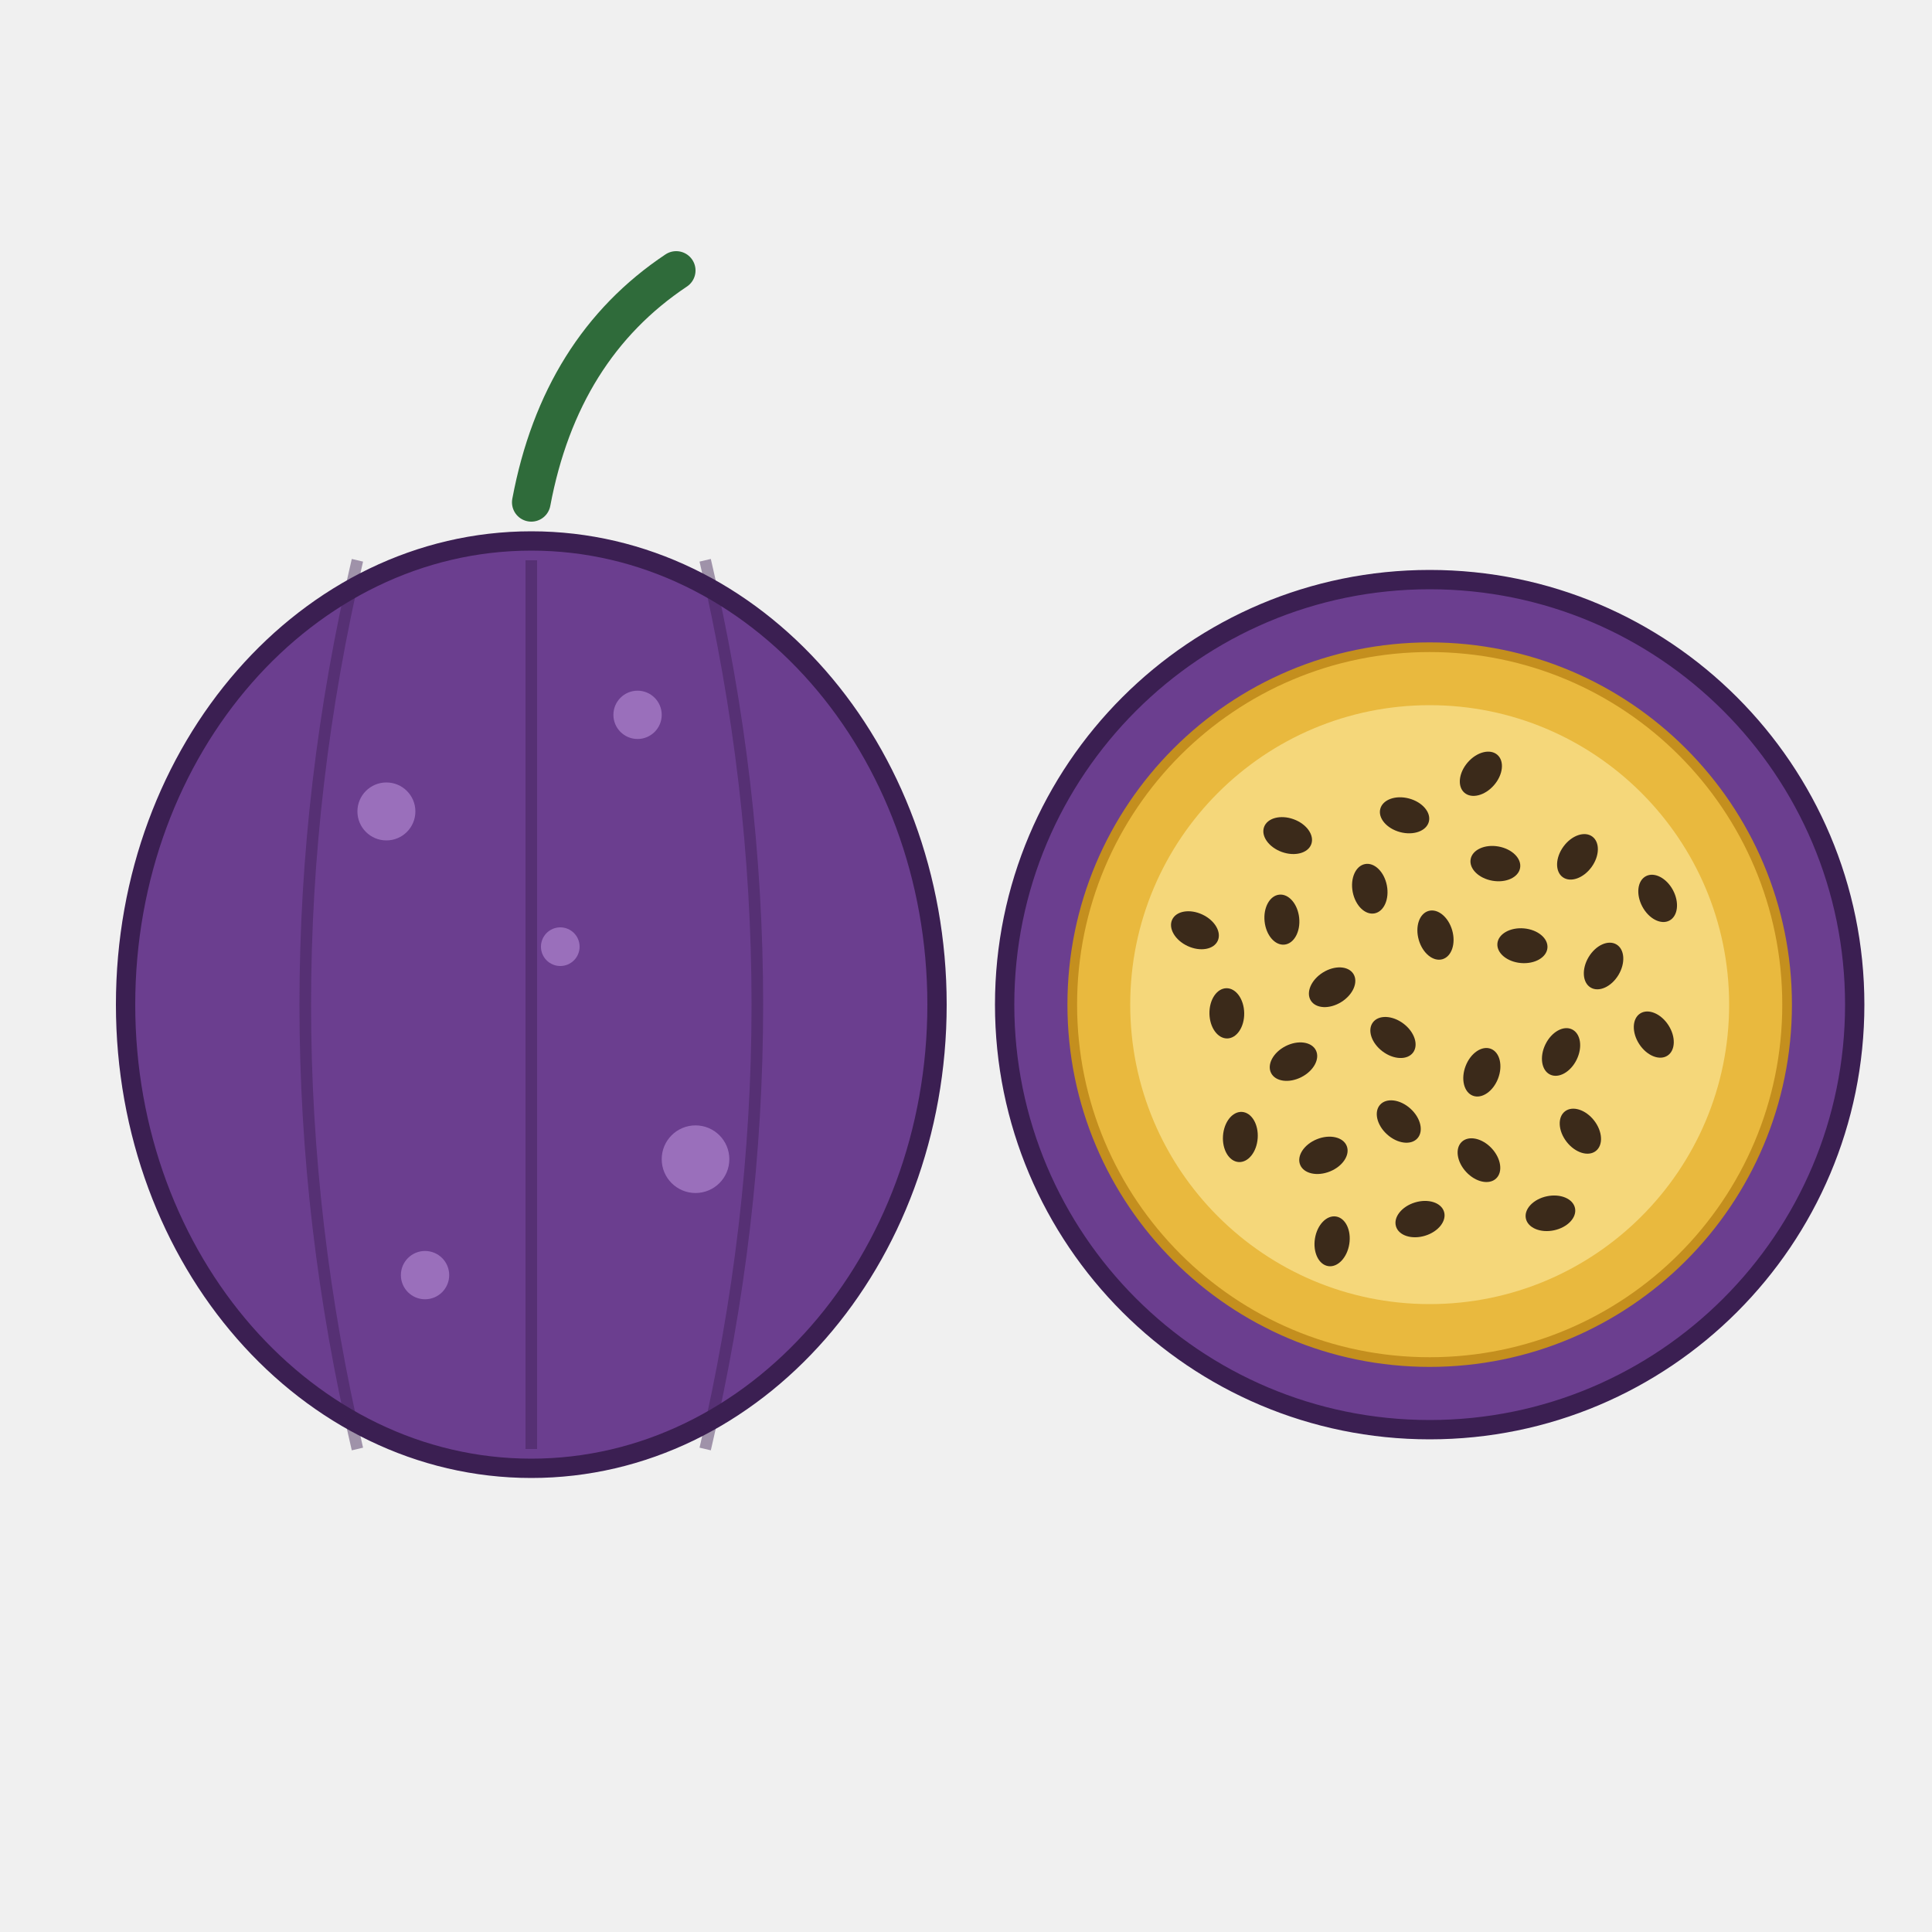
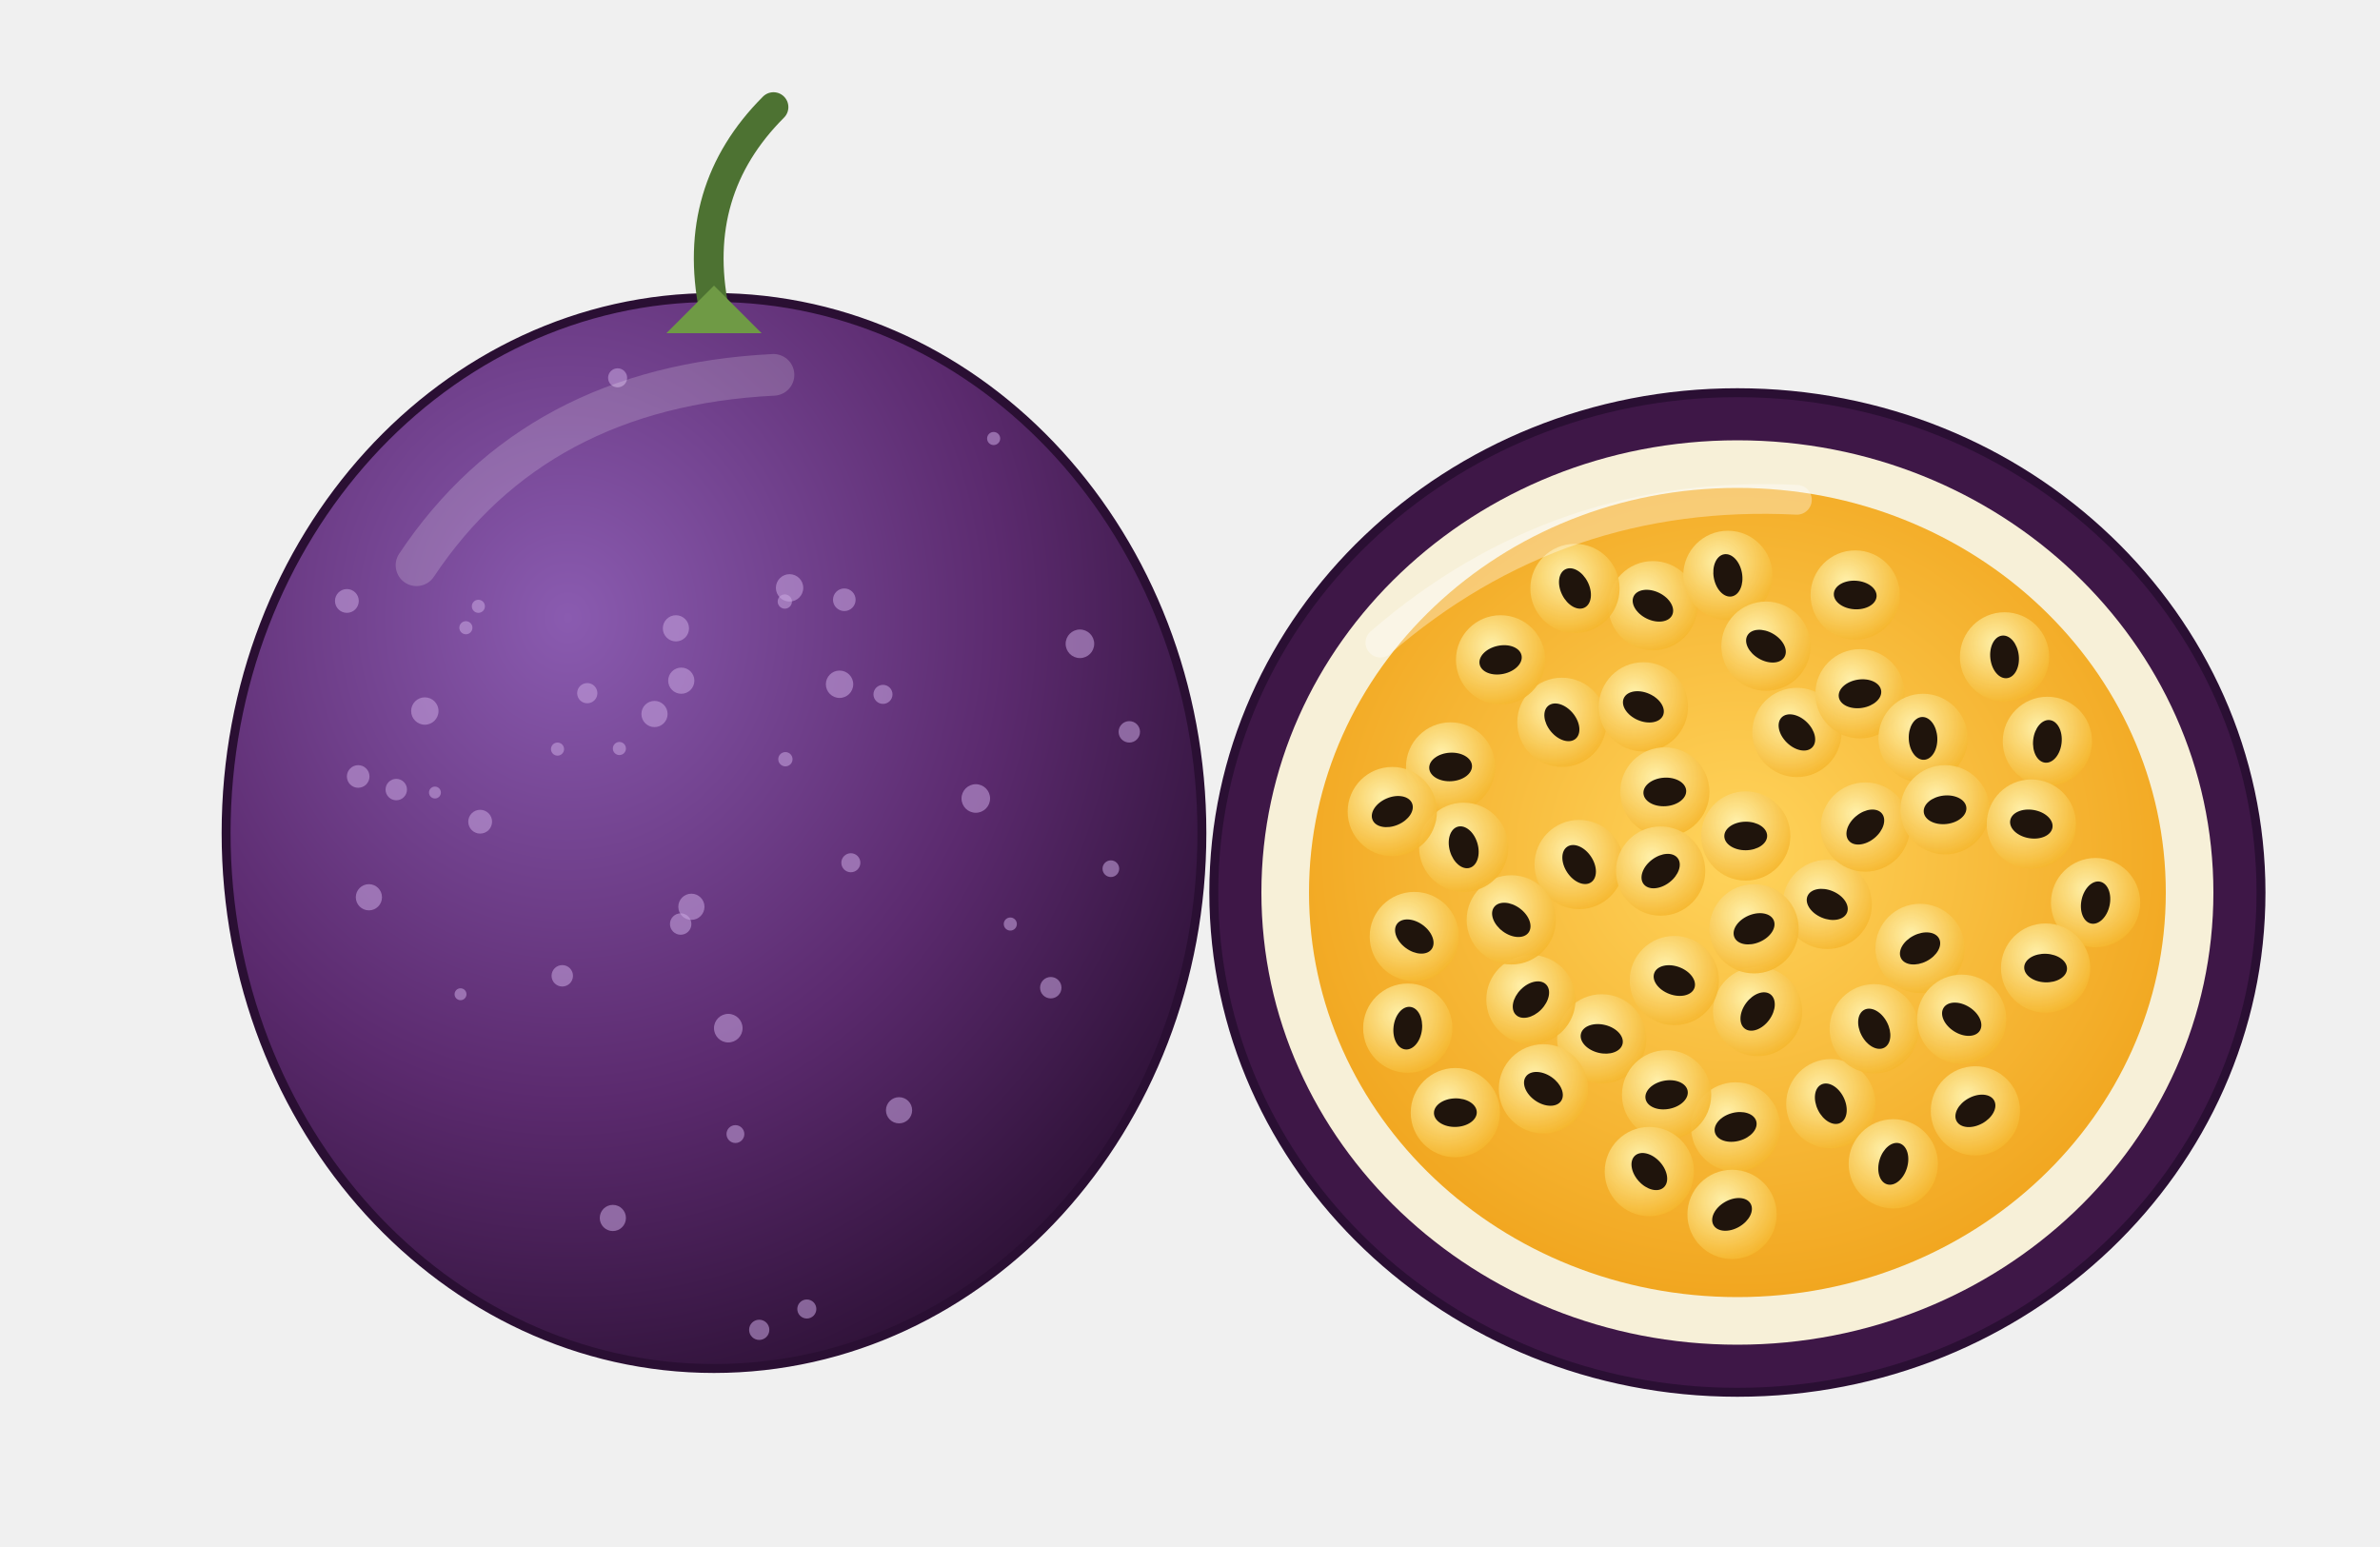
- <svg xmlns="http://www.w3.org/2000/svg" viewBox="0 0 200 200" role="img" aria-labelledby="titre-fruit">
-   <path d="M55 52 Q 58 36 70 28" fill="none" stroke="#2f6b3a" stroke-width="4" stroke-linecap="round" />
-   <ellipse cx="55" cy="104" rx="42" ry="48" fill="#6b3e8f" stroke="#3b1f52" stroke-width="2" />
-   <path d="M37 58 Q 26.2 104 37 150" fill="none" stroke="#3b1f52" stroke-width="1.2" opacity="0.45" />
-   <path d="M55 58 Q 55.0 104 55 150" fill="none" stroke="#3b1f52" stroke-width="1.2" opacity="0.45" />
-   <path d="M73 58 Q 83.8 104 73 150" fill="none" stroke="#3b1f52" stroke-width="1.2" opacity="0.45" />
-   <circle cx="40" cy="84" r="3" fill="#c9a0e8" opacity="0.5" />
-   <circle cx="66" cy="74" r="2.5" fill="#c9a0e8" opacity="0.5" />
-   <circle cx="72" cy="120" r="3.5" fill="#c9a0e8" opacity="0.5" />
-   <circle cx="44" cy="132" r="2.5" fill="#c9a0e8" opacity="0.5" />
-   <circle cx="58" cy="98" r="2" fill="#c9a0e8" opacity="0.5" />
-   <circle cx="148" cy="104" r="44" fill="#6b3e8f" stroke="#3b1f52" stroke-width="2" />
-   <circle cx="148" cy="104" r="37" fill="#e9b93e" stroke="#c48f1e" stroke-width="1" />
-   <circle cx="148" cy="104" r="31" fill="#f5d77a" />
-   <g fill="#3b2a1a">
-     <ellipse cx="144.2" cy="107.4" rx="2.6" ry="1.8" transform="rotate(37 144.2 107.4)" />
-     <ellipse cx="148.6" cy="96.8" rx="2.6" ry="1.8" transform="rotate(74 148.6 96.8)" />
-     <ellipse cx="153.4" cy="111.0" rx="2.6" ry="1.8" transform="rotate(111 153.4 111.0)" />
-     <ellipse cx="137.9" cy="102.2" rx="2.6" ry="1.8" transform="rotate(148 137.9 102.2)" />
-     <ellipse cx="157.6" cy="97.9" rx="2.6" ry="1.8" transform="rotate(5 157.6 97.9)" />
-     <ellipse cx="144.8" cy="116.1" rx="2.6" ry="1.8" transform="rotate(42 144.8 116.1)" />
-     <ellipse cx="141.8" cy="92.0" rx="2.6" ry="1.8" transform="rotate(79 141.8 92.0)" />
-     <ellipse cx="161.6" cy="108.9" rx="2.6" ry="1.8" transform="rotate(116 161.6 108.9)" />
-     <ellipse cx="133.9" cy="109.9" rx="2.6" ry="1.8" transform="rotate(153 133.9 109.9)" />
-     <ellipse cx="154.8" cy="89.4" rx="2.6" ry="1.8" transform="rotate(10 154.8 89.4)" />
-     <ellipse cx="153.1" cy="120.1" rx="2.6" ry="1.8" transform="rotate(47 153.1 120.1)" />
-     <ellipse cx="132.7" cy="95.2" rx="2.6" ry="1.8" transform="rotate(84 132.7 95.2)" />
-     <ellipse cx="166.0" cy="100.0" rx="2.6" ry="1.8" transform="rotate(121 166.0 100.0)" />
-     <ellipse cx="137.0" cy="119.6" rx="2.6" ry="1.8" transform="rotate(158 137.0 119.6)" />
-     <ellipse cx="145.4" cy="84.4" rx="2.6" ry="1.8" transform="rotate(15 145.4 84.4)" />
-     <ellipse cx="163.6" cy="117.1" rx="2.6" ry="1.8" transform="rotate(52 163.6 117.1)" />
-     <ellipse cx="127.0" cy="104.9" rx="2.6" ry="1.8" transform="rotate(89 127.0 104.9)" />
-     <ellipse cx="163.3" cy="88.7" rx="2.6" ry="1.8" transform="rotate(126 163.3 88.7)" />
-     <ellipse cx="147.0" cy="126.2" rx="2.6" ry="1.8" transform="rotate(163 147.0 126.2)" />
-     <ellipse cx="133.3" cy="86.5" rx="2.6" ry="1.8" transform="rotate(20 133.3 86.5)" />
-     <ellipse cx="171.2" cy="107.1" rx="2.6" ry="1.8" transform="rotate(57 171.2 107.1)" />
-     <ellipse cx="128.4" cy="117.7" rx="2.6" ry="1.8" transform="rotate(94 128.4 117.7)" />
-     <ellipse cx="153.3" cy="80.1" rx="2.6" ry="1.8" transform="rotate(131 153.3 80.1)" />
-     <ellipse cx="160.5" cy="125.6" rx="2.6" ry="1.8" transform="rotate(168 160.5 125.6)" />
-     <ellipse cx="123.7" cy="96.3" rx="2.6" ry="1.8" transform="rotate(25 123.7 96.3)" />
-     <ellipse cx="171.6" cy="93.0" rx="2.6" ry="1.8" transform="rotate(62 171.6 93.0)" />
-     <ellipse cx="137.9" cy="128.5" rx="2.6" ry="1.8" transform="rotate(99 137.9 128.5)" />
-   </g>
+ <svg xmlns="http://www.w3.org/2000/svg" viewBox="0 0 400 260" role="img" aria-labelledby="t-fruit">
+   <defs>
+     <radialGradient id="fr-peau" cx="35%" cy="30%" r="75%">
+       <stop offset="0" stop-color="#8a5bb0" />
+       <stop offset="0.6" stop-color="#5b2a6e" />
+       <stop offset="1" stop-color="#2f1238" />
+     </radialGradient>
+     <radialGradient id="fr-pulpe" cx="50%" cy="45%" r="60%">
+       <stop offset="0" stop-color="#ffd45c" />
+       <stop offset="1" stop-color="#f0a21a" />
+     </radialGradient>
+     <radialGradient id="fr-arille" cx="40%" cy="35%" r="70%">
+       <stop offset="0" stop-color="#fff3b0" stop-opacity="0.95" />
+       <stop offset="1" stop-color="#f5b52a" stop-opacity="0.9" />
+     </radialGradient>
+   </defs>
+   <ellipse cx="120" cy="140" rx="82" ry="90" fill="url(#fr-peau)" stroke="#2a0f33" stroke-width="1.5" />
+   <circle cx="123.6" cy="190.6" r="1.5" fill="#c9a6e0" opacity="0.55" />
+   <circle cx="78.3" cy="105.5" r="1.1" fill="#c9a6e0" opacity="0.55" />
+   <circle cx="186.7" cy="146" r="1.4" fill="#c9a6e0" opacity="0.55" />
+   <circle cx="127.6" cy="223.5" r="1.7" fill="#c9a6e0" opacity="0.55" />
+   <circle cx="141.9" cy="100.8" r="1.9" fill="#c9a6e0" opacity="0.55" />
+   <circle cx="151.1" cy="186.6" r="2.2" fill="#c9a6e0" opacity="0.55" />
+   <circle cx="60.2" cy="130.5" r="1.9" fill="#c9a6e0" opacity="0.55" />
+   <circle cx="176.6" cy="166" r="1.8" fill="#c9a6e0" opacity="0.55" />
+   <circle cx="116.2" cy="152.4" r="2.2" fill="#c9a6e0" opacity="0.55" />
+   <circle cx="62" cy="150.8" r="2.2" fill="#c9a6e0" opacity="0.55" />
+   <circle cx="103.8" cy="63.5" r="1.6" fill="#c9a6e0" opacity="0.55" />
+   <circle cx="132.7" cy="98.8" r="2.3" fill="#c9a6e0" opacity="0.55" />
+   <circle cx="132" cy="127.6" r="1.2" fill="#c9a6e0" opacity="0.55" />
+   <circle cx="135.6" cy="220" r="1.6" fill="#c9a6e0" opacity="0.55" />
+   <circle cx="98.7" cy="116.5" r="1.7" fill="#c9a6e0" opacity="0.55" />
+   <circle cx="94.5" cy="164" r="1.8" fill="#c9a6e0" opacity="0.55" />
+   <circle cx="58.3" cy="101" r="2" fill="#c9a6e0" opacity="0.55" />
+   <circle cx="181.5" cy="108.2" r="2.4" fill="#c9a6e0" opacity="0.55" />
+   <circle cx="110" cy="120" r="2.2" fill="#c9a6e0" opacity="0.55" />
+   <circle cx="189.8" cy="123" r="1.8" fill="#c9a6e0" opacity="0.55" />
+   <circle cx="114.5" cy="114.4" r="2.2" fill="#c9a6e0" opacity="0.55" />
+   <circle cx="93.7" cy="125.9" r="1.1" fill="#c9a6e0" opacity="0.55" />
+   <circle cx="167" cy="73.7" r="1.1" fill="#c9a6e0" opacity="0.55" />
+   <circle cx="131.9" cy="101.1" r="1.2" fill="#c9a6e0" opacity="0.55" />
+   <circle cx="103" cy="204.7" r="2.2" fill="#c9a6e0" opacity="0.55" />
+   <circle cx="169.8" cy="155.3" r="1.1" fill="#c9a6e0" opacity="0.55" />
+   <circle cx="113.6" cy="105.6" r="2.2" fill="#c9a6e0" opacity="0.55" />
+   <circle cx="164" cy="134.2" r="2.4" fill="#c9a6e0" opacity="0.55" />
+   <circle cx="114.4" cy="155.3" r="1.8" fill="#c9a6e0" opacity="0.55" />
+   <circle cx="143" cy="145" r="1.6" fill="#c9a6e0" opacity="0.55" />
+   <circle cx="104.1" cy="125.8" r="1.1" fill="#c9a6e0" opacity="0.55" />
+   <circle cx="141.1" cy="115" r="2.3" fill="#c9a6e0" opacity="0.55" />
+   <circle cx="148.4" cy="116.7" r="1.6" fill="#c9a6e0" opacity="0.55" />
+   <circle cx="66.6" cy="132.7" r="1.8" fill="#c9a6e0" opacity="0.55" />
+   <circle cx="71.4" cy="119.5" r="2.3" fill="#c9a6e0" opacity="0.55" />
+   <circle cx="80.7" cy="138.1" r="2" fill="#c9a6e0" opacity="0.55" />
+   <circle cx="122.4" cy="172.8" r="2.4" fill="#c9a6e0" opacity="0.55" />
+   <circle cx="73.1" cy="133.2" r="1" fill="#c9a6e0" opacity="0.55" />
+   <circle cx="77.4" cy="167.1" r="1" fill="#c9a6e0" opacity="0.55" />
+   <circle cx="80.4" cy="101.9" r="1.1" fill="#c9a6e0" opacity="0.55" />
+   <path d="M70 95 q20 -30 60 -32" stroke="#ffffff" stroke-width="7" stroke-linecap="round" fill="none" opacity="0.18" />
+   <path d="M120 52 q-4 -20 10 -34" stroke="#4d7232" stroke-width="5" stroke-linecap="round" fill="none" />
+   <path d="M112 56 l8 -8 l8 8 z" fill="#6f9a45" />
+   <ellipse cx="292" cy="150" rx="88" ry="84" fill="#3e1747" stroke="#2a0f33" stroke-width="1.5" />
+   <ellipse cx="292" cy="150" rx="80" ry="76" fill="#f7f0d8" />
+   <ellipse cx="292" cy="150" rx="72" ry="68" fill="url(#fr-pulpe)" />
+   <circle cx="262.5" cy="121.4" r="7.5" fill="url(#fr-arille)" />
+   <ellipse cx="262.5" cy="121.4" rx="3.6" ry="2.4" transform="rotate(50.5 262.5 121.4)" fill="#1f140c" />
+   <circle cx="276.2" cy="118.8" r="7.5" fill="url(#fr-arille)" />
+   <ellipse cx="276.2" cy="118.8" rx="3.6" ry="2.4" transform="rotate(23.6 276.2 118.8)" fill="#1f140c" />
+   <circle cx="277.8" cy="101.8" r="7.5" fill="url(#fr-arille)" />
+   <ellipse cx="277.8" cy="101.8" rx="3.6" ry="2.4" transform="rotate(26.1 277.8 101.8)" fill="#1f140c" />
+   <circle cx="307.1" cy="152" r="7.5" fill="url(#fr-arille)" />
+   <ellipse cx="307.1" cy="152" rx="3.6" ry="2.4" transform="rotate(22.8 307.1 152)" fill="#1f140c" />
+   <circle cx="264.7" cy="98.9" r="7.5" fill="url(#fr-arille)" />
+   <ellipse cx="264.7" cy="98.9" rx="3.6" ry="2.4" transform="rotate(63.4 264.7 98.9)" fill="#1f140c" />
+   <circle cx="291.7" cy="189.4" r="7.5" fill="url(#fr-arille)" />
+   <ellipse cx="291.7" cy="189.4" rx="3.6" ry="2.4" transform="rotate(164.7 291.7 189.4)" fill="#1f140c" />
+   <circle cx="269.2" cy="174.6" r="7.5" fill="url(#fr-arille)" />
+   <ellipse cx="269.2" cy="174.6" rx="3.6" ry="2.4" transform="rotate(13.9 269.2 174.6)" fill="#1f140c" />
+   <circle cx="259.4" cy="183" r="7.5" fill="url(#fr-arille)" />
+   <ellipse cx="259.4" cy="183" rx="3.6" ry="2.4" transform="rotate(34.6 259.4 183)" fill="#1f140c" />
+   <circle cx="280.1" cy="184" r="7.5" fill="url(#fr-arille)" />
+   <ellipse cx="280.1" cy="184" rx="3.6" ry="2.4" transform="rotate(169.1 280.1 184)" fill="#1f140c" />
+   <circle cx="293.4" cy="140.5" r="7.5" fill="url(#fr-arille)" />
+   <ellipse cx="293.4" cy="140.5" rx="3.6" ry="2.4" transform="rotate(179.4 293.4 140.5)" fill="#1f140c" />
+   <circle cx="243.8" cy="128.9" r="7.5" fill="url(#fr-arille)" />
+   <ellipse cx="243.8" cy="128.9" rx="3.6" ry="2.4" transform="rotate(176.4 243.8 128.9)" fill="#1f140c" />
+   <circle cx="302" cy="123.1" r="7.5" fill="url(#fr-arille)" />
+   <ellipse cx="302" cy="123.1" rx="3.6" ry="2.4" transform="rotate(44.3 302 123.1)" fill="#1f140c" />
+   <circle cx="307.7" cy="185.5" r="7.5" fill="url(#fr-arille)" />
+   <ellipse cx="307.7" cy="185.5" rx="3.6" ry="2.4" transform="rotate(63.8 307.7 185.5)" fill="#1f140c" />
+   <circle cx="312.6" cy="116.6" r="7.5" fill="url(#fr-arille)" />
+   <ellipse cx="312.6" cy="116.6" rx="3.6" ry="2.4" transform="rotate(171.2 312.6 116.6)" fill="#1f140c" />
+   <circle cx="323.2" cy="124.1" r="7.5" fill="url(#fr-arille)" />
+   <ellipse cx="323.2" cy="124.1" rx="3.6" ry="2.4" transform="rotate(87.3 323.2 124.1)" fill="#1f140c" />
+   <circle cx="295.4" cy="170" r="7.5" fill="url(#fr-arille)" />
+   <ellipse cx="295.4" cy="170" rx="3.6" ry="2.4" transform="rotate(126.6 295.4 170)" fill="#1f140c" />
+   <circle cx="265.4" cy="145.3" r="7.5" fill="url(#fr-arille)" />
+   <ellipse cx="265.4" cy="145.3" rx="3.6" ry="2.4" transform="rotate(56.4 265.4 145.3)" fill="#1f140c" />
+   <circle cx="311.8" cy="100" r="7.5" fill="url(#fr-arille)" />
+   <ellipse cx="311.8" cy="100" rx="3.6" ry="2.4" transform="rotate(3.8 311.8 100)" fill="#1f140c" />
+   <circle cx="315" cy="172.9" r="7.5" fill="url(#fr-arille)" />
+   <ellipse cx="315" cy="172.9" rx="3.6" ry="2.4" transform="rotate(62.2 315 172.9)" fill="#1f140c" />
+   <circle cx="257.3" cy="168" r="7.5" fill="url(#fr-arille)" />
+   <ellipse cx="257.3" cy="168" rx="3.6" ry="2.4" transform="rotate(134.7 257.3 168)" fill="#1f140c" />
+   <circle cx="313.5" cy="139" r="7.5" fill="url(#fr-arille)" />
+   <ellipse cx="313.5" cy="139" rx="3.6" ry="2.4" transform="rotate(140.7 313.5 139)" fill="#1f140c" />
+   <circle cx="352.2" cy="151.7" r="7.5" fill="url(#fr-arille)" />
+   <ellipse cx="352.2" cy="151.7" rx="3.6" ry="2.4" transform="rotate(102.4 352.2 151.7)" fill="#1f140c" />
+   <circle cx="336.9" cy="110.4" r="7.5" fill="url(#fr-arille)" />
+   <ellipse cx="336.9" cy="110.4" rx="3.6" ry="2.4" transform="rotate(83.5 336.9 110.4)" fill="#1f140c" />
+   <circle cx="236.6" cy="172.8" r="7.5" fill="url(#fr-arille)" />
+   <ellipse cx="236.6" cy="172.8" rx="3.6" ry="2.4" transform="rotate(96.9 236.6 172.8)" fill="#1f140c" />
+   <circle cx="290.4" cy="96.7" r="7.5" fill="url(#fr-arille)" />
+   <ellipse cx="290.4" cy="96.7" rx="3.6" ry="2.4" transform="rotate(79.6 290.4 96.7)" fill="#1f140c" />
+   <circle cx="344.1" cy="124.6" r="7.5" fill="url(#fr-arille)" />
+   <ellipse cx="344.1" cy="124.6" rx="3.6" ry="2.4" transform="rotate(96.2 344.1 124.6)" fill="#1f140c" />
+   <circle cx="291.1" cy="204.1" r="7.5" fill="url(#fr-arille)" />
+   <ellipse cx="291.1" cy="204.1" rx="3.6" ry="2.4" transform="rotate(149.9 291.1 204.1)" fill="#1f140c" />
+   <circle cx="237.7" cy="157.4" r="7.5" fill="url(#fr-arille)" />
+   <ellipse cx="237.7" cy="157.4" rx="3.6" ry="2.4" transform="rotate(36.1 237.7 157.4)" fill="#1f140c" />
+   <circle cx="318.2" cy="195.6" r="7.5" fill="url(#fr-arille)" />
+   <ellipse cx="318.2" cy="195.6" rx="3.6" ry="2.4" transform="rotate(107 318.2 195.6)" fill="#1f140c" />
+   <circle cx="252.2" cy="110.9" r="7.5" fill="url(#fr-arille)" />
+   <ellipse cx="252.2" cy="110.9" rx="3.6" ry="2.4" transform="rotate(167.9 252.2 110.9)" fill="#1f140c" />
+   <circle cx="322.7" cy="159.4" r="7.5" fill="url(#fr-arille)" />
+   <ellipse cx="322.7" cy="159.4" rx="3.6" ry="2.4" transform="rotate(152.7 322.7 159.4)" fill="#1f140c" />
+   <circle cx="329.7" cy="171.3" r="7.5" fill="url(#fr-arille)" />
+   <ellipse cx="329.7" cy="171.3" rx="3.6" ry="2.4" transform="rotate(32.3 329.7 171.3)" fill="#1f140c" />
+   <circle cx="326.9" cy="136.1" r="7.5" fill="url(#fr-arille)" />
+   <ellipse cx="326.9" cy="136.1" rx="3.6" ry="2.4" transform="rotate(173.4 326.9 136.1)" fill="#1f140c" />
+   <circle cx="332" cy="186.7" r="7.5" fill="url(#fr-arille)" />
+   <ellipse cx="332" cy="186.7" rx="3.6" ry="2.4" transform="rotate(151.2 332 186.7)" fill="#1f140c" />
+   <circle cx="296.8" cy="108.6" r="7.5" fill="url(#fr-arille)" />
+   <ellipse cx="296.8" cy="108.6" rx="3.6" ry="2.4" transform="rotate(30.2 296.8 108.6)" fill="#1f140c" />
+   <circle cx="277.2" cy="196.9" r="7.5" fill="url(#fr-arille)" />
+   <ellipse cx="277.2" cy="196.9" rx="3.6" ry="2.4" transform="rotate(47.9 277.2 196.9)" fill="#1f140c" />
+   <circle cx="254" cy="154.6" r="7.5" fill="url(#fr-arille)" />
+   <ellipse cx="254" cy="154.6" rx="3.6" ry="2.4" transform="rotate(36.4 254 154.6)" fill="#1f140c" />
+   <circle cx="341.4" cy="138.5" r="7.5" fill="url(#fr-arille)" />
+   <ellipse cx="341.4" cy="138.5" rx="3.6" ry="2.4" transform="rotate(9.6 341.4 138.5)" fill="#1f140c" />
+   <circle cx="279.8" cy="133.1" r="7.5" fill="url(#fr-arille)" />
+   <ellipse cx="279.8" cy="133.1" rx="3.6" ry="2.4" transform="rotate(176.1 279.8 133.1)" fill="#1f140c" />
+   <circle cx="246" cy="142.4" r="7.5" fill="url(#fr-arille)" />
+   <ellipse cx="246" cy="142.4" rx="3.6" ry="2.4" transform="rotate(73.7 246 142.4)" fill="#1f140c" />
+   <circle cx="234" cy="136.4" r="7.5" fill="url(#fr-arille)" />
+   <ellipse cx="234" cy="136.4" rx="3.6" ry="2.4" transform="rotate(157.1 234 136.4)" fill="#1f140c" />
+   <circle cx="281.4" cy="164.8" r="7.5" fill="url(#fr-arille)" />
+   <ellipse cx="281.4" cy="164.8" rx="3.6" ry="2.4" transform="rotate(20.6 281.4 164.8)" fill="#1f140c" />
+   <circle cx="343.8" cy="162.7" r="7.5" fill="url(#fr-arille)" />
+   <ellipse cx="343.8" cy="162.7" rx="3.6" ry="2.4" transform="rotate(2.5 343.8 162.7)" fill="#1f140c" />
+   <circle cx="294.8" cy="156.1" r="7.5" fill="url(#fr-arille)" />
+   <ellipse cx="294.8" cy="156.1" rx="3.6" ry="2.4" transform="rotate(156.6 294.8 156.1)" fill="#1f140c" />
+   <circle cx="279.1" cy="146.4" r="7.5" fill="url(#fr-arille)" />
+   <ellipse cx="279.1" cy="146.4" rx="3.6" ry="2.4" transform="rotate(142.9 279.1 146.4)" fill="#1f140c" />
+   <circle cx="244.6" cy="187" r="7.5" fill="url(#fr-arille)" />
+   <ellipse cx="244.6" cy="187" rx="3.6" ry="2.4" transform="rotate(178.5 244.6 187)" fill="#1f140c" />
+   <path d="M232 108 q30 -26 70 -24" stroke="#ffffff" stroke-width="5" stroke-linecap="round" fill="none" opacity="0.35" />
</svg>
